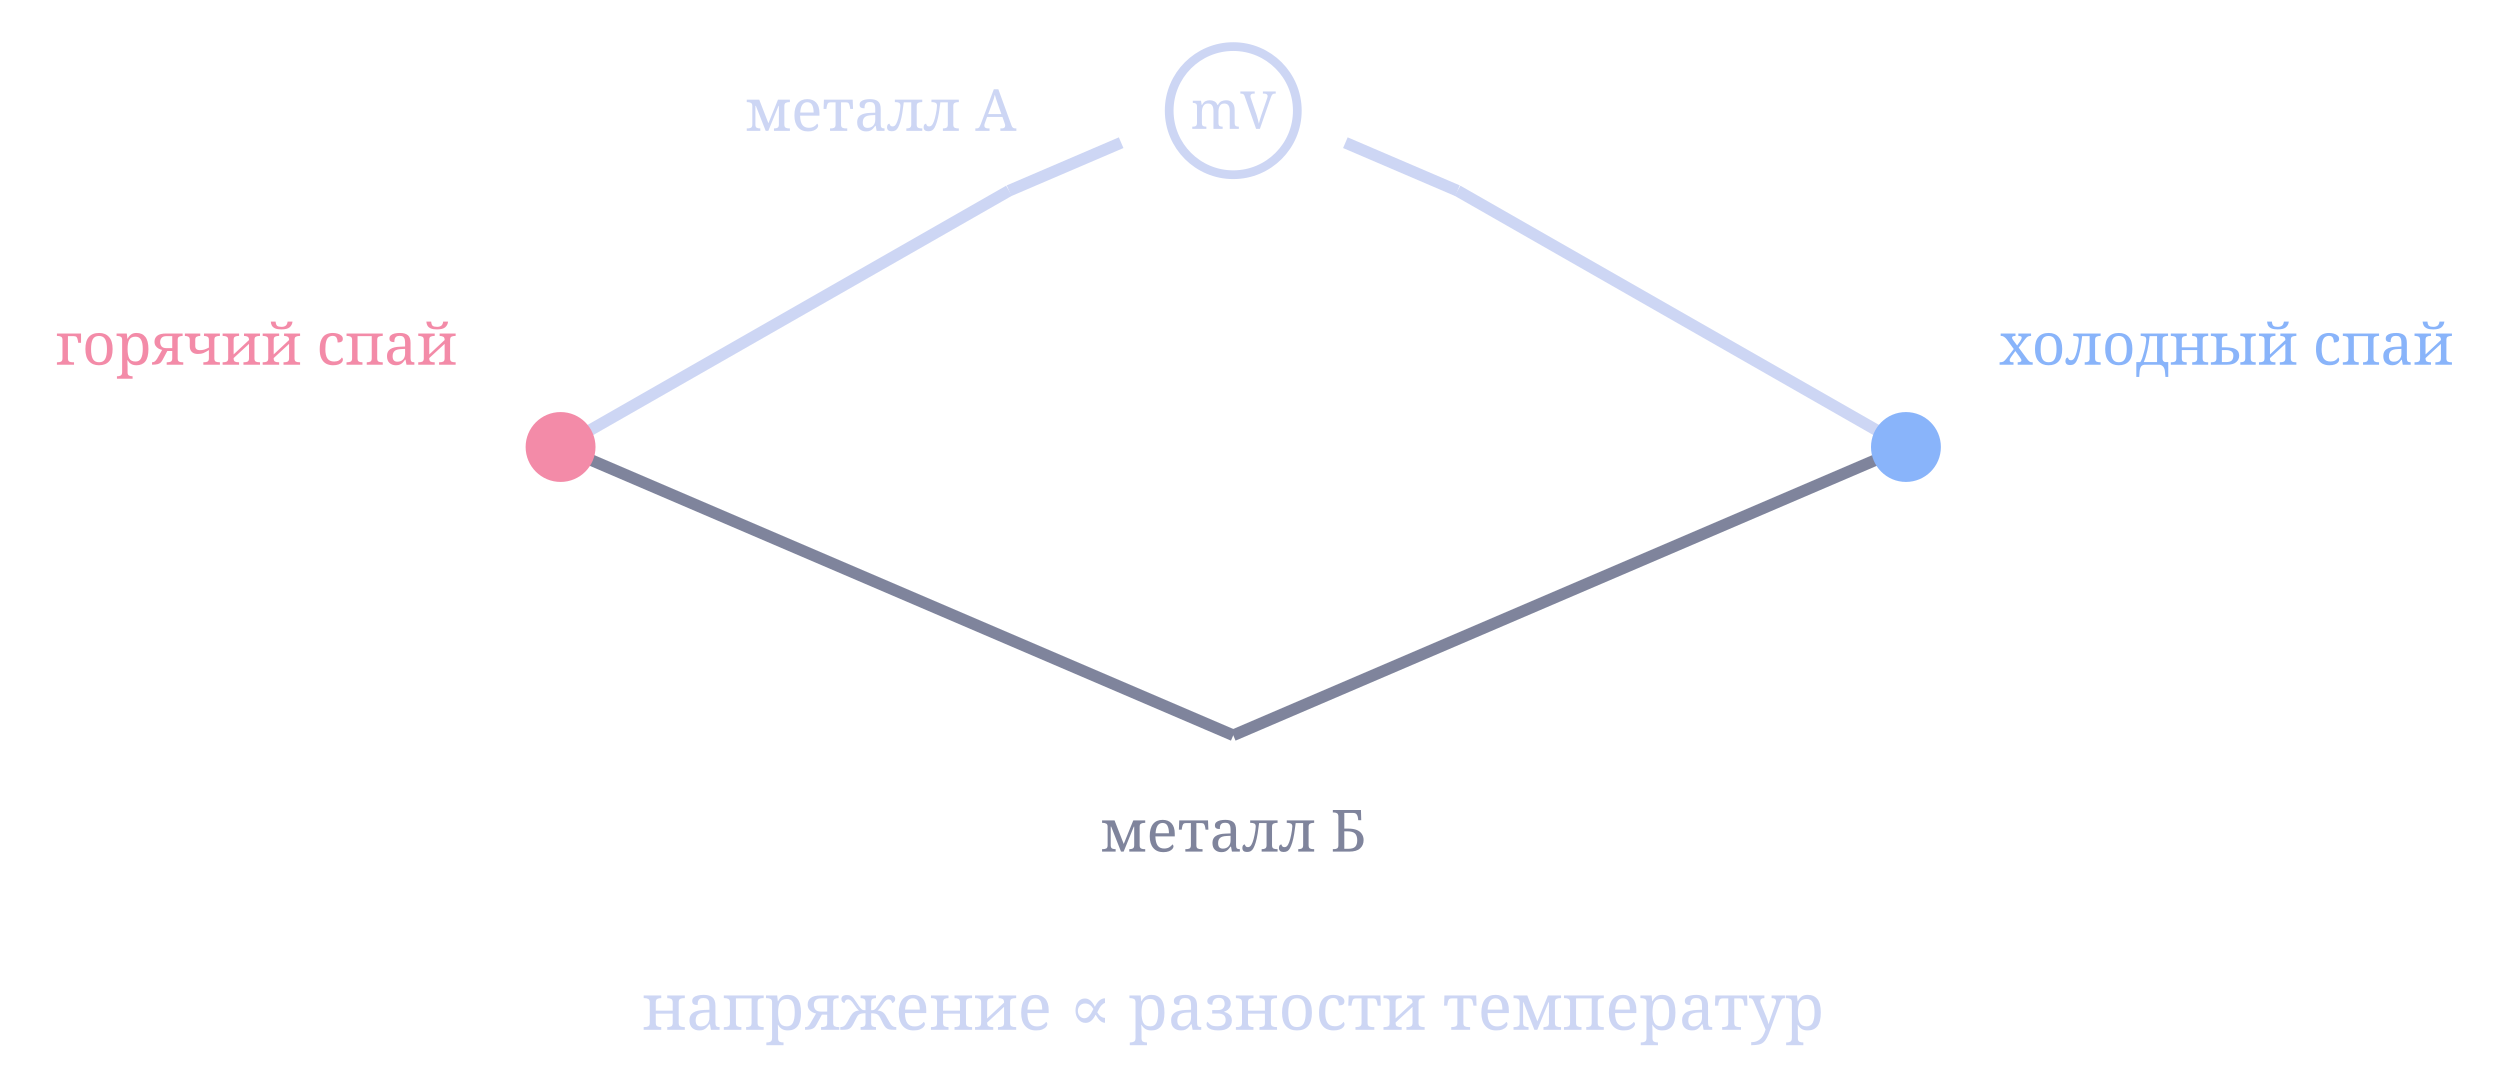
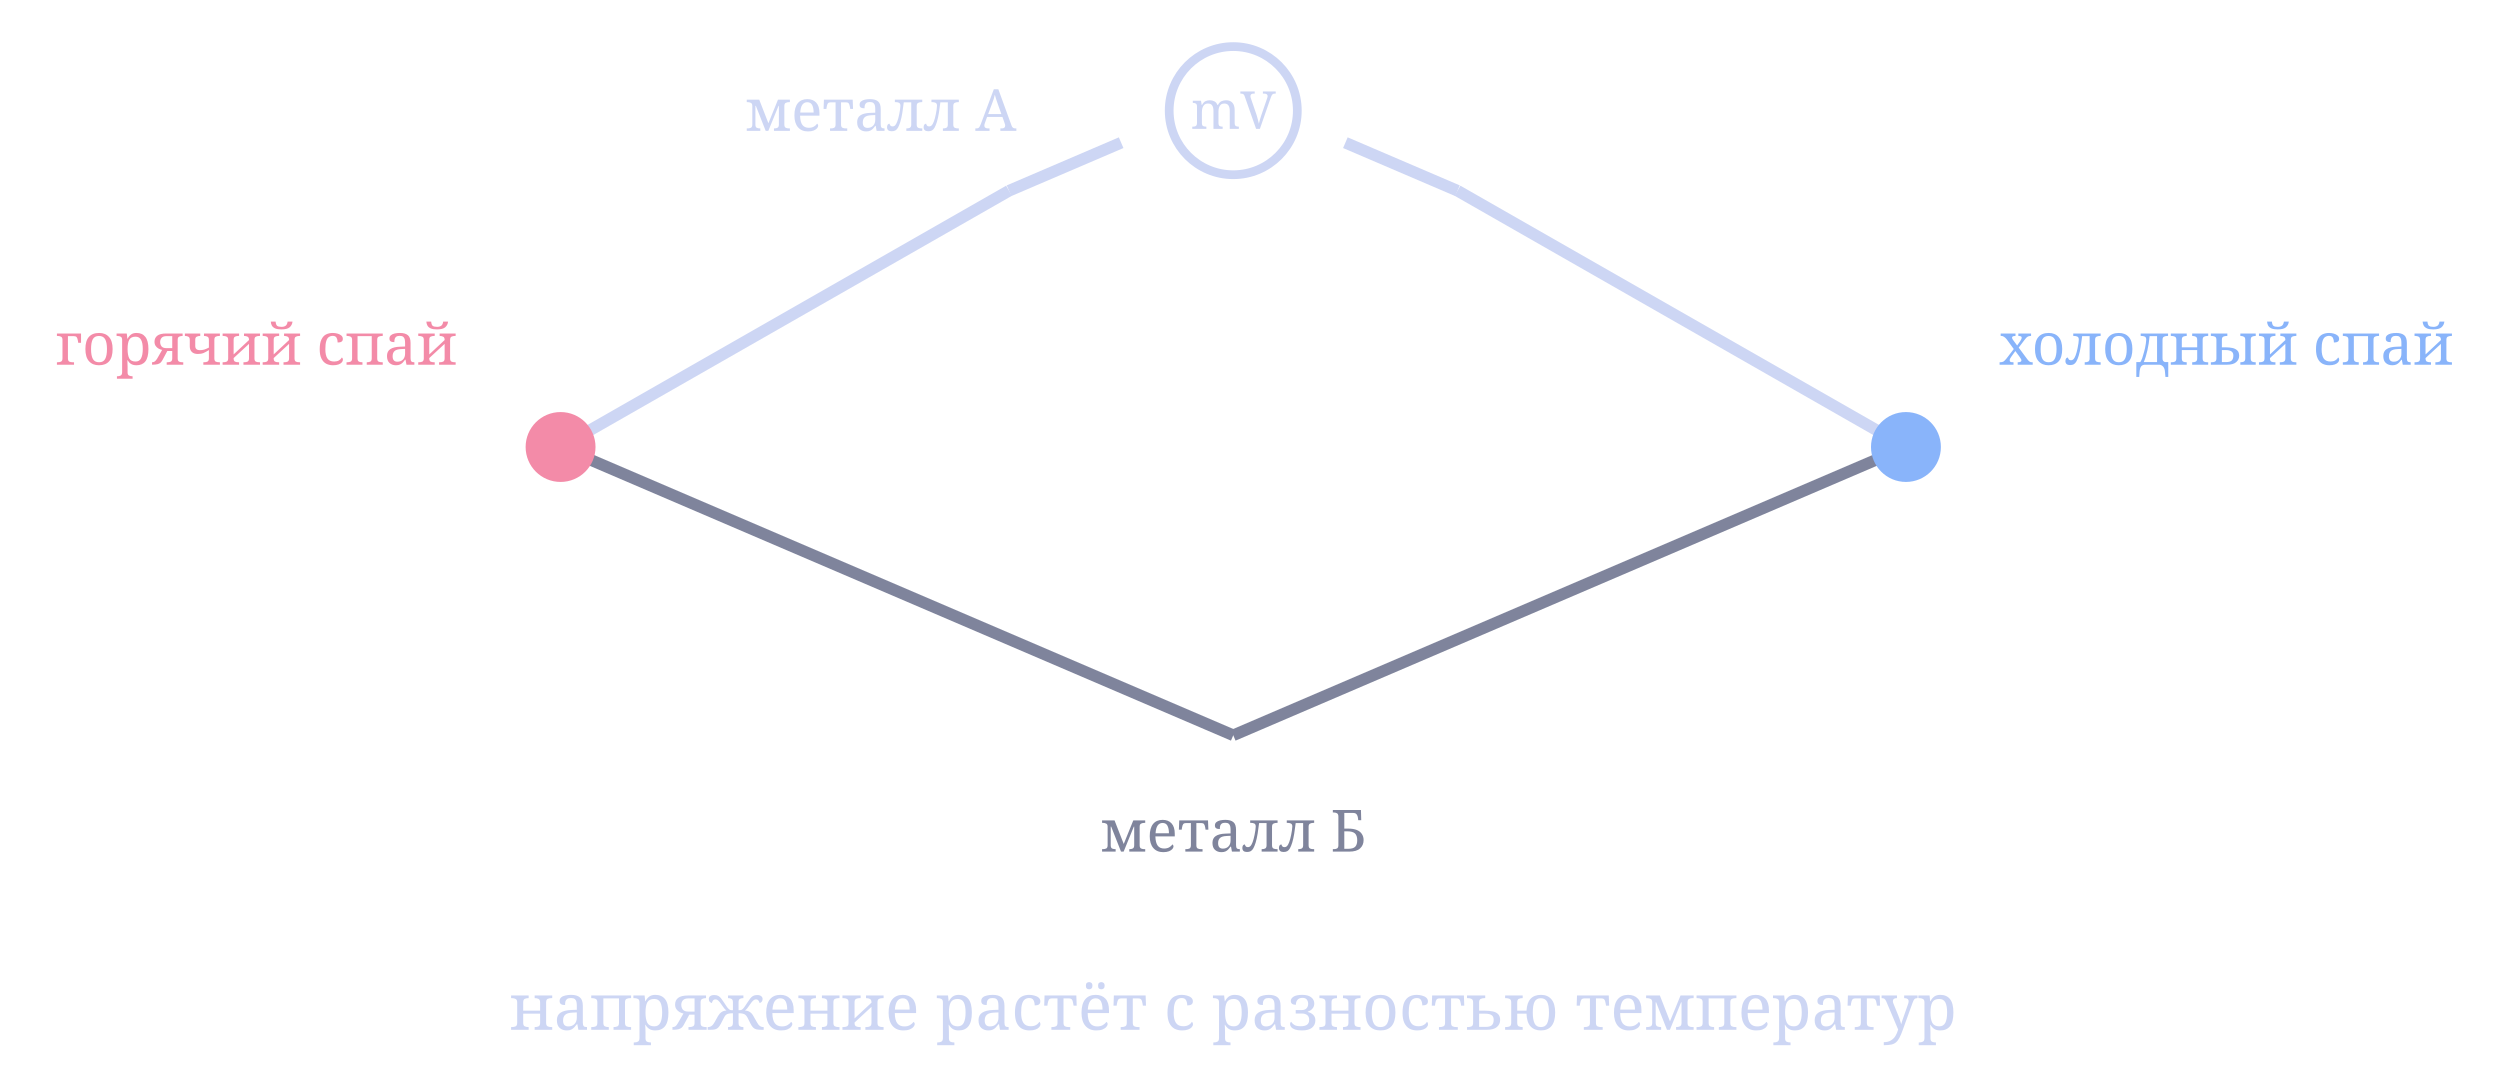
<svg xmlns="http://www.w3.org/2000/svg" width="429.25pt" height="186.5pt" viewBox="53.75 243.25 429.25 186.5">
  <line x1="150" y1="320" x2="227" y2="276" stroke="rgba(205,214,244,1)" stroke-width="2" />
  <line x1="227" y1="276" x2="246.25" y2="267.75" stroke="rgba(205,214,244,1)" stroke-width="2" />
  <circle cx="265.5" cy="262.25" r="11" fill="none" stroke="rgba(205,214,244,1)" stroke-width="1.5" />
  <text x="265.5" y="262.25" font-size="9" fill="rgba(205,214,244,1)" font-family="serif" text-anchor="middle" dominant-baseline="middle">mV</text>
  <line x1="284.75" y1="267.75" x2="304" y2="276" stroke="rgba(205,214,244,1)" stroke-width="2" />
  <line x1="304" y1="276" x2="381" y2="320" stroke="rgba(205,214,244,1)" stroke-width="2" />
  <text x="205" y="262.25" font-size="10" fill="rgba(205,214,244,1)" font-family="serif" text-anchor="middle" dominant-baseline="middle">металл А</text>
  <line x1="150" y1="320" x2="265.5" y2="369.5" stroke="rgba(127,132,156,1)" stroke-width="2" />
  <line x1="265.5" y1="369.5" x2="381" y2="320" stroke="rgba(127,132,156,1)" stroke-width="2" />
  <text x="265.5" y="386" font-size="10" fill="rgba(127,132,156,1)" font-family="serif" text-anchor="middle" dominant-baseline="middle">металл Б</text>
  <circle cx="150" cy="320" r="6" fill="rgba(243,139,168,1)" />
  <text x="97.75" y="302.4" font-size="10" fill="rgba(243,139,168,1)" font-family="serif" text-anchor="middle" dominant-baseline="middle">горячий спай</text>
  <circle cx="381" cy="320" r="6" fill="rgba(137,180,250,1)" />
  <text x="436" y="302.4" font-size="10" fill="rgba(137,180,250,1)" font-family="serif" text-anchor="middle" dominant-baseline="middle">холодный спай</text>
-   <text x="265.5" y="416.25" font-size="11" fill="rgba(205,214,244,1)" font-family="serif" text-anchor="middle" dominant-baseline="middle">напряжение ∝ разности температур</text>
+   <text x="265.5" y="416.25" font-size="11" fill="rgba(205,214,244,1)" font-family="serif" text-anchor="middle" dominant-baseline="middle">напряжение растёт с разностью температур</text>
</svg>
